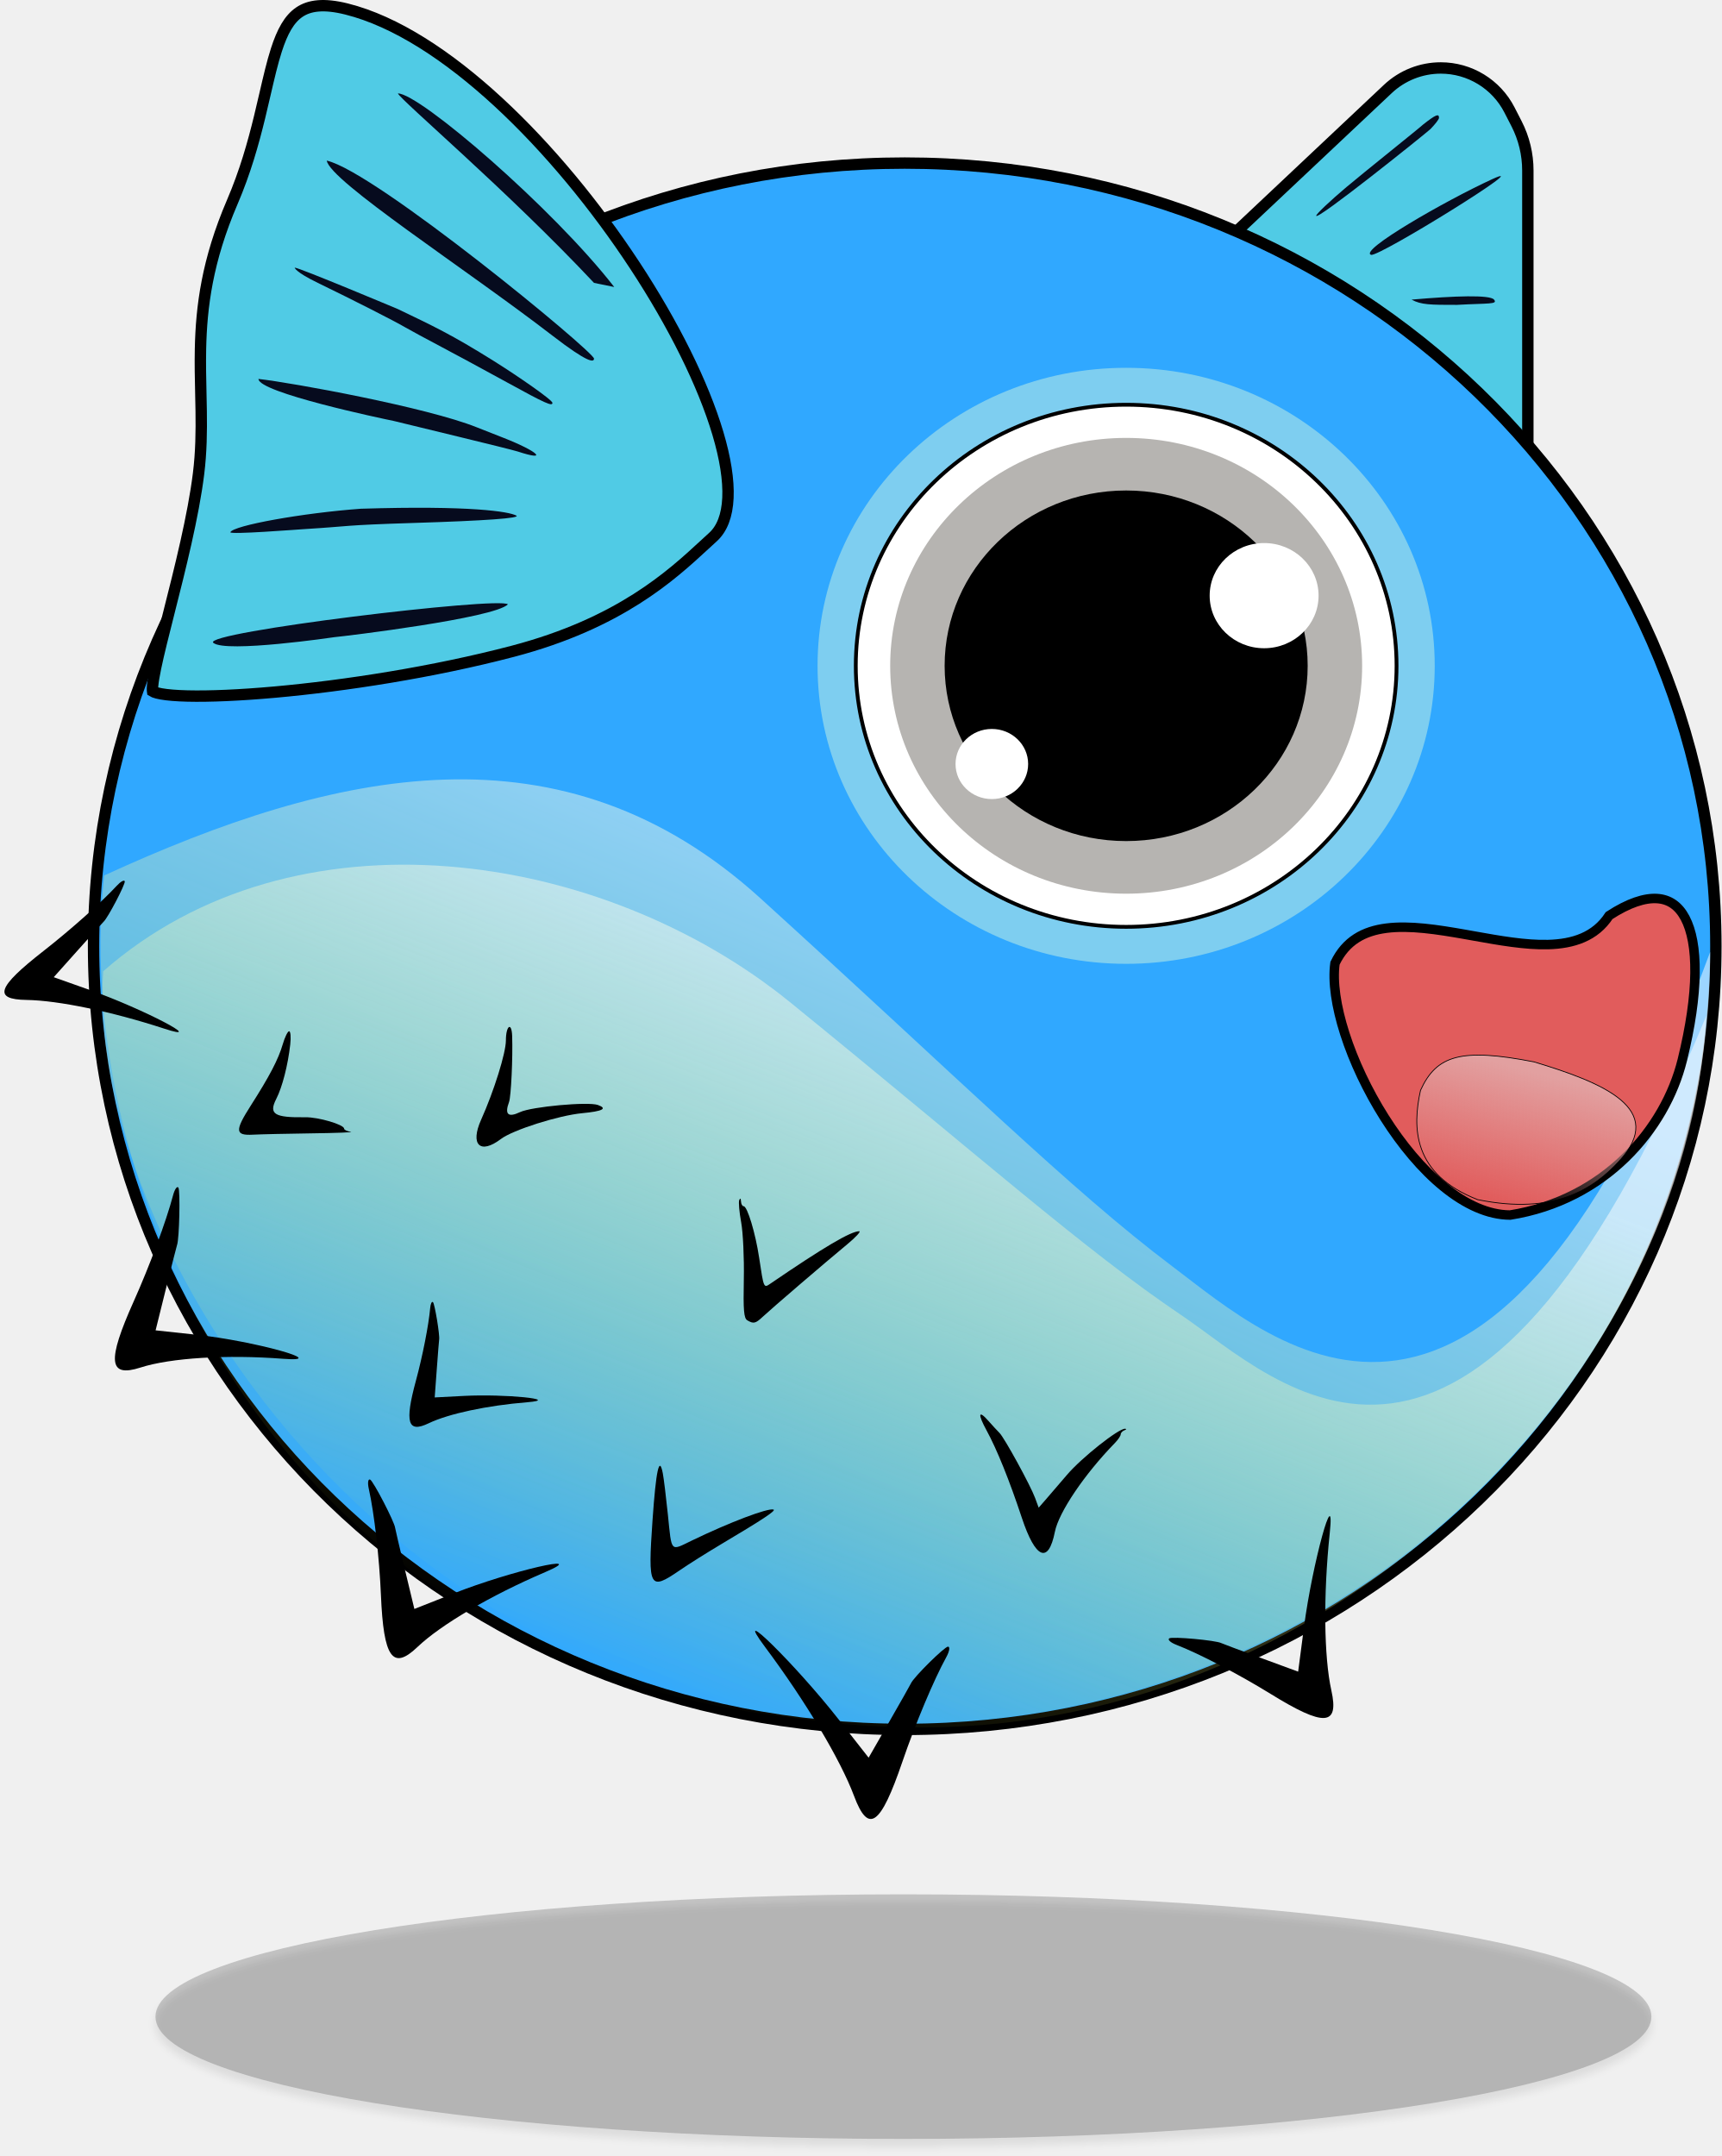
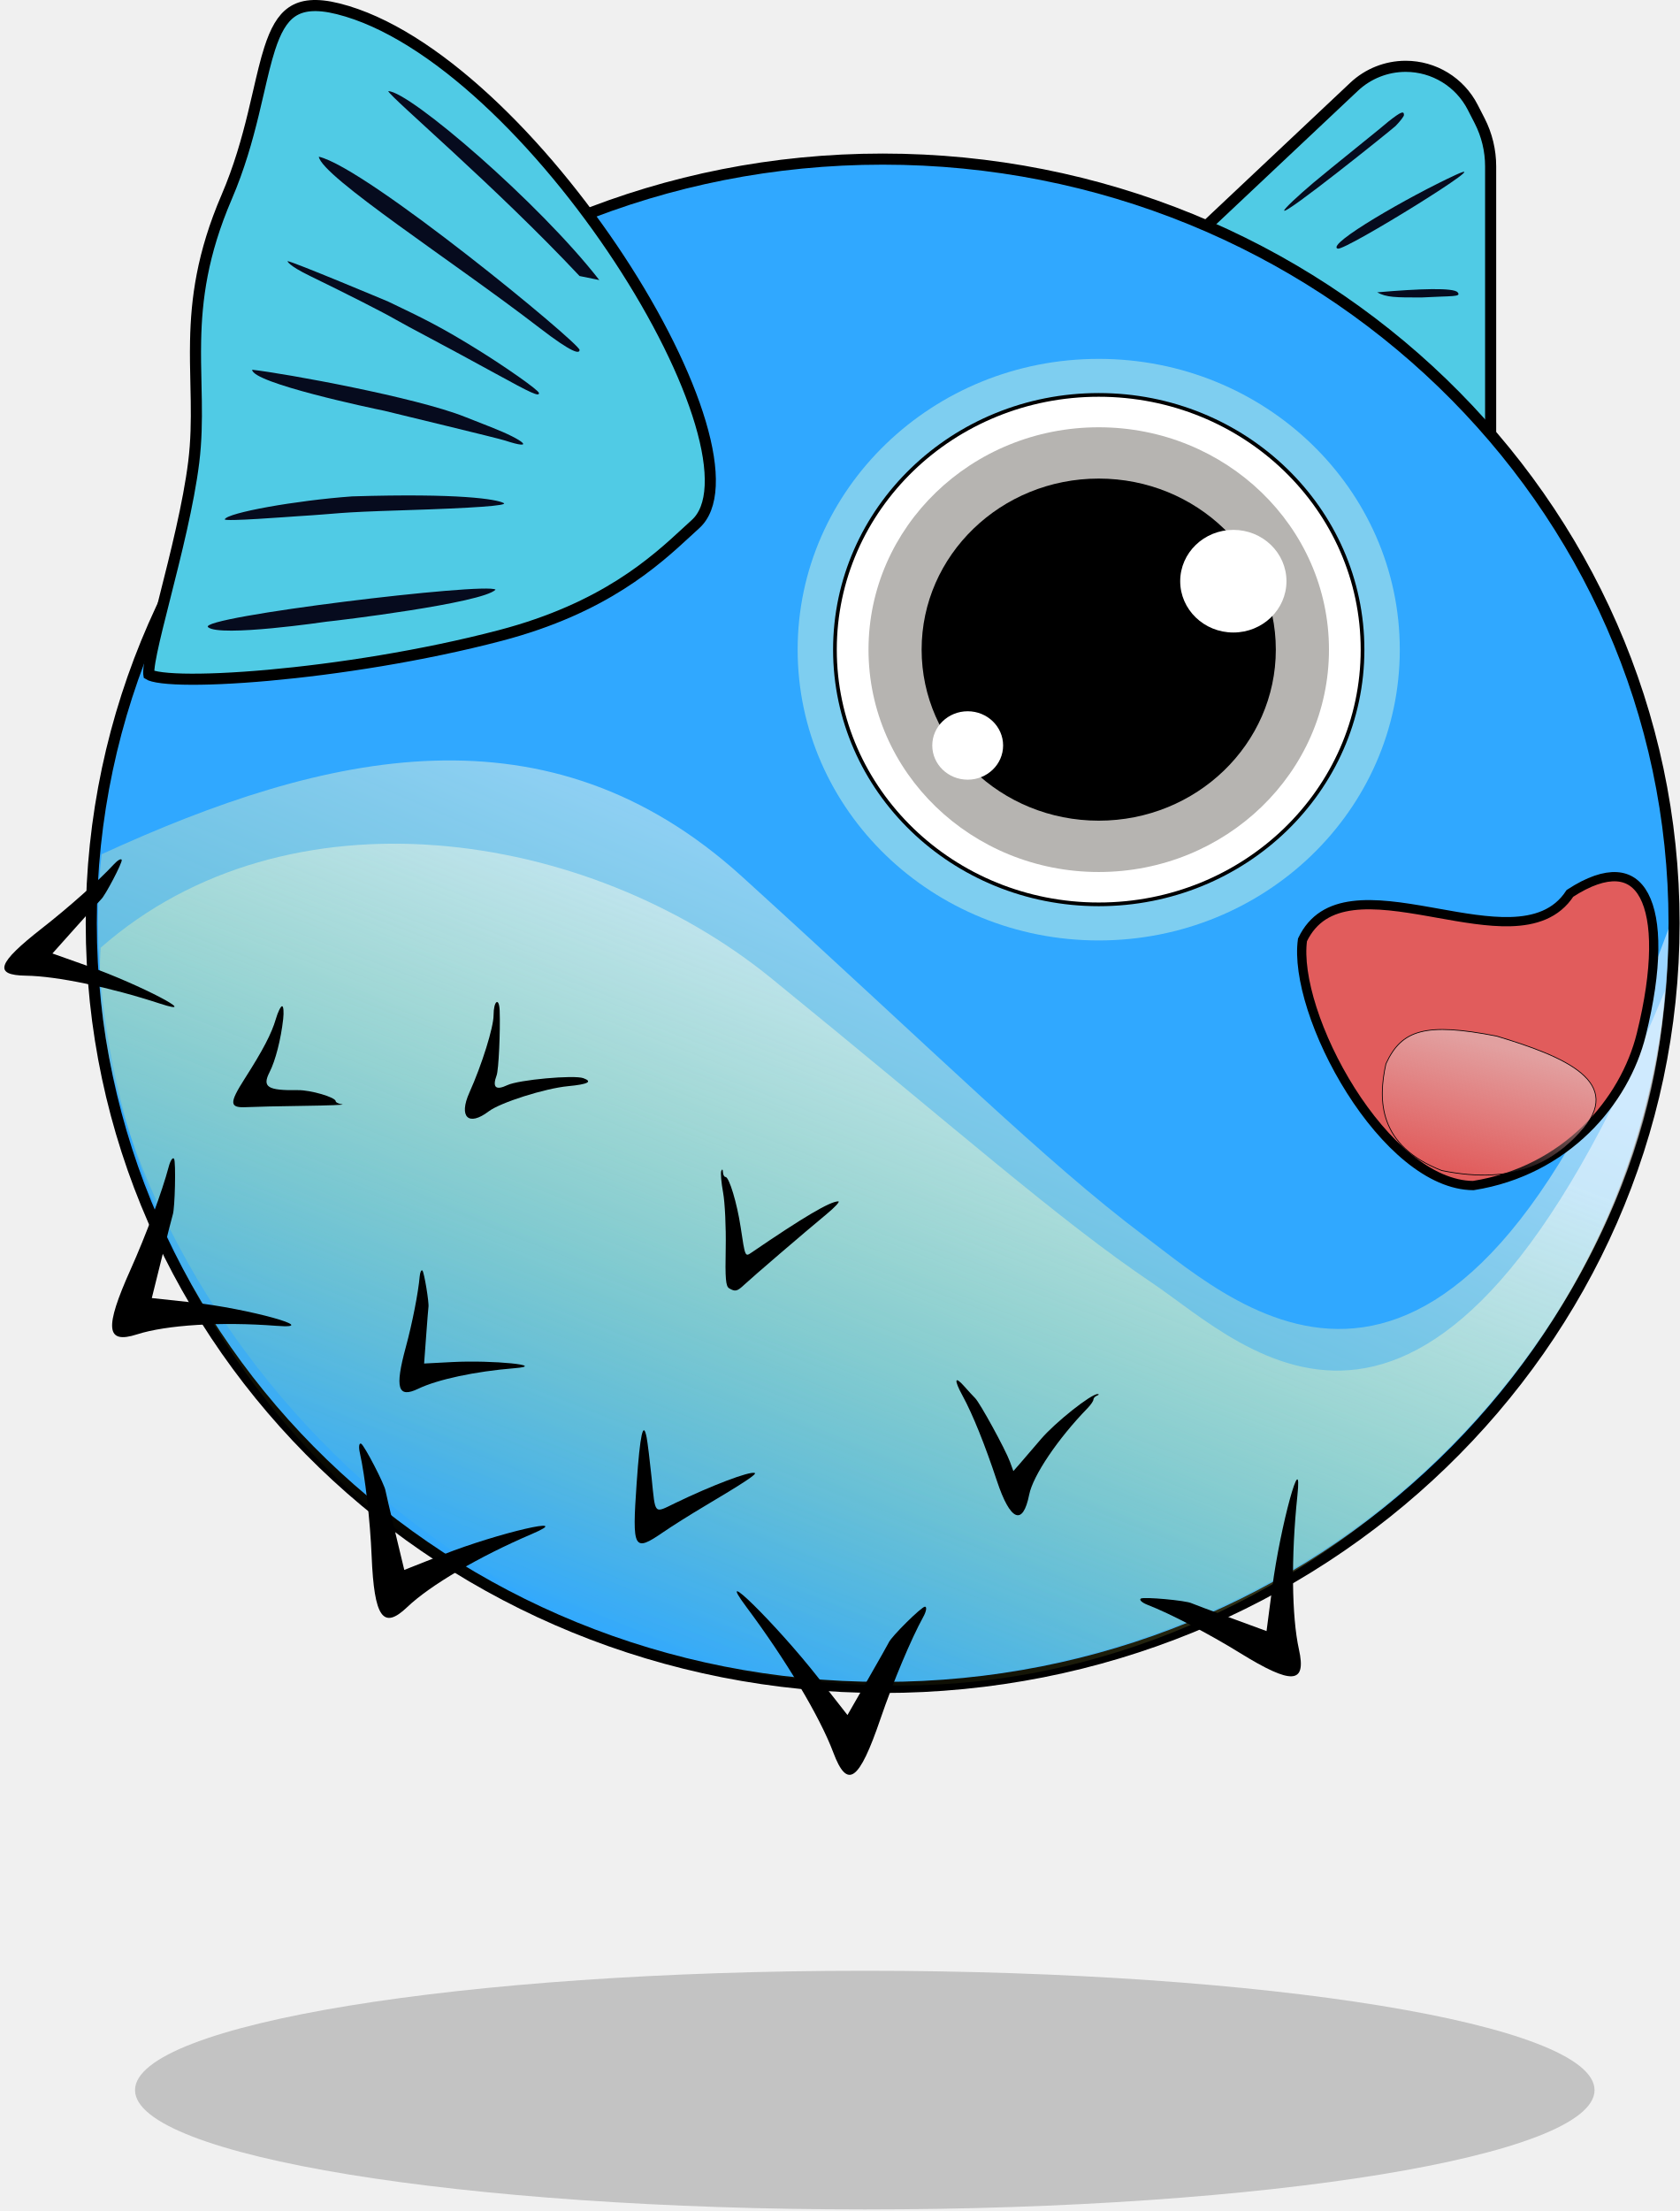
- <svg xmlns="http://www.w3.org/2000/svg" width="908" height="1137" viewBox="0 0 908 1137" fill="none">
-   <g filter="url(#filter0_d)">
-     <ellipse cx="476.5" cy="1063.5" rx="394.5" ry="64.5" fill="black" fill-opacity="0.19" />
-   </g>
-   <path d="M652.418 123.464L804.244 234.413C804.905 234.896 805.834 234.424 805.834 233.606L805.834 89.914C805.834 81.34 803.792 72.888 799.878 65.26L796.137 57.971C789.165 44.385 775.179 35.842 759.908 35.842C749.533 35.842 739.549 39.802 731.994 46.915L652.323 121.928C651.867 122.357 651.913 123.094 652.418 123.464Z" fill="#50CBE5" stroke="black" stroke-width="6" />
-   <path d="M49.341 499.013C49.341 727.017 240.787 912.029 477.171 912.029C713.554 912.029 905 727.017 905 499.013C905 271.009 713.554 85.998 477.171 85.998C240.787 85.998 49.341 271.009 49.341 499.013Z" fill="#30A8FF" stroke="black" stroke-width="6" />
-   <ellipse rx="162.758" ry="157.161" transform="matrix(-1 0 0 1 593.962 351.13)" fill="#7ECEF0" />
-   <path d="M451.363 351.111C451.363 427.113 515.178 488.783 593.973 488.783C672.767 488.783 736.583 427.113 736.583 351.111C736.583 275.11 672.767 213.439 593.973 213.439C515.178 213.439 451.363 275.11 451.363 351.111Z" fill="white" stroke="black" stroke-width="2" />
-   <ellipse rx="124.462" ry="120.182" transform="matrix(-1 0 0 1 593.973 351.12)" fill="#B6B4B1" />
-   <ellipse rx="95.74" ry="92.448" transform="matrix(-1 0 0 1 593.967 351.11)" fill="black" />
-   <ellipse rx="28.722" ry="27.734" transform="matrix(-1 0 0 1 666.733 314.123)" fill="white" />
-   <ellipse rx="19.148" ry="18.49" transform="matrix(-1 0 0 1 523.129 402.913)" fill="white" />
-   <path d="M54.923 461.708C35.89 635.088 157.923 909.002 475.5 909.002C706.735 909.002 902 728.519 902 502.002C786.835 815.229 671.454 707.794 618.16 667.712C564.867 627.629 505.863 568.902 401.179 473.824C296.495 378.746 176.738 405.78 54.923 461.708Z" fill="url(#paint0_linear)" fill-opacity="0.52" />
-   <path d="M54.417 512.227C44.898 649.311 198.818 911.002 486.345 911.002C706.231 911.002 889.638 724.341 900 535.625C775.411 836.243 673.643 727.609 623.009 693.526C572.375 659.443 516.316 609.505 416.857 528.657C317.397 447.809 155.317 423.636 54.417 512.227Z" fill="url(#paint1_linear)" fill-opacity="0.52" />
-   <path d="M93.39 656.529C94.572 653.4 95.157 627.879 94.085 626.305C93.392 625.29 92.093 627.227 91.207 630.607C87.691 643.946 78.929 667.555 70.549 686.243C56.349 717.912 57.227 726.613 74.069 721.201C89.985 716.086 119.501 714.274 149.351 716.578C175.104 718.568 134.125 707.201 103.689 703.91L82.064 701.577L87.528 679.58C90.529 667.486 93.171 657.112 93.39 656.529Z" fill="black" />
-   <path d="M208.4 805.726C208.059 802.567 196.928 781.089 195.219 780.29C194.115 779.774 193.803 781.999 194.53 785.226C197.387 797.972 200.1 821.735 200.915 841.227C202.296 874.26 207.085 881.072 220.149 868.6C232.496 856.814 258.9 841.329 287.494 829.107C312.164 818.562 269.157 828.528 239.57 840.208L218.552 848.511L213.534 827.651C210.771 816.183 208.464 806.315 208.4 805.726Z" fill="black" />
-   <path d="M644.17 866.524C641.374 865.045 618.16 862.93 616.679 864.017C615.723 864.72 617.429 866.258 620.468 867.428C632.457 872.059 653.566 883.046 670.21 893.33C698.415 910.757 706.378 910.294 702.2 891.48C698.253 873.7 697.919 841.171 701.348 808.513C704.308 780.337 692.13 824.699 687.776 857.944L684.687 881.565L664.9 874.293C654.02 870.299 644.692 866.799 644.17 866.524Z" fill="black" />
-   <path d="M480.469 887.737C481.757 884.617 498.283 868.268 500.039 868.375C501.172 868.445 500.751 870.947 499.1 873.927C492.596 885.7 482.769 909.092 475.951 929.061C464.397 962.9 458.046 967.39 450.443 947.108C443.258 927.94 424.849 897.132 403.49 868.531C385.061 843.856 419.821 878.055 442.224 906.637L458.138 926.947L469.086 907.868C475.108 897.381 480.228 888.319 480.469 887.737Z" fill="black" />
-   <path d="M54.652 486.073C56.852 484.137 66.264 466.134 65.801 464.753C65.5 463.862 63.604 464.922 61.595 467.108C53.651 475.733 37.2 490.379 22.816 501.619C-1.558 520.666 -3.751 527.067 13.995 527.334C30.766 527.586 59.203 533.509 86.524 542.44C110.097 550.147 75.436 532.053 47.904 522.277L28.341 515.335L41.126 501.03C48.153 493.164 54.243 486.434 54.652 486.073Z" fill="black" />
-   <path d="M268.489 581.147C269.556 578.268 270.522 557.673 270.122 546.304C269.855 538.671 266.825 540.854 266.825 548.681C266.825 555.292 260.542 575.4 253.754 590.516C247.823 603.728 253.238 608.995 264.191 600.669C270.479 595.893 294.602 588.238 307.103 587.055C317.878 586.033 320.574 584.623 315.361 582.733C310.26 580.884 280.339 583.62 274.304 586.487C267.973 589.494 266.049 587.729 268.489 581.147Z" fill="black" />
-   <path d="M145.708 579.521C148.897 573.294 151.86 561.753 153.086 550.787C153.512 546.96 153.249 543.828 152.5 543.828C151.752 543.828 150.223 546.96 149.106 550.787C146.814 558.647 142.182 567.526 132.249 583.074C123.762 596.366 123.96 598.908 133.428 598.388C137.249 598.179 151.197 597.864 164.424 597.688C177.651 597.516 186.902 597.146 184.982 596.871C183.061 596.593 181.491 595.842 181.491 595.205C181.491 593.088 167.907 589.095 161.065 589.201C144.653 589.454 141.612 587.535 145.708 579.521Z" fill="black" />
-   <path d="M392.217 636.128C391.518 636.128 390.894 634.974 390.824 633.564C390.746 631.942 390.409 631.693 389.901 632.887C389.459 633.927 389.912 639.19 390.909 644.585C391.902 649.984 392.535 663.521 392.314 674.671C391.984 691.032 392.337 695.204 394.144 696.281C397.434 698.248 398.485 698.002 402.352 694.365C406.688 690.289 435.361 665.693 446.765 656.273C451.396 652.445 454.278 649.314 453.173 649.314C448.743 649.314 434.426 657.76 406.324 676.953C402.779 679.37 402.833 679.495 400.393 663.25C398.442 650.281 394.175 636.128 392.217 636.128Z" fill="black" />
-   <path d="M231.617 706.452C232.055 704.291 229.313 687.633 228.37 686.725C227.761 686.139 227.094 687.538 226.892 689.831C226.086 698.881 222.886 715.173 219.344 728.223C213.344 750.339 215.031 755.902 226.117 750.577C236.594 745.544 256.969 741.2 278.085 739.497C296.304 738.028 266.302 735.032 244.654 736.157L229.274 736.959L230.372 722.07C230.973 713.884 231.535 706.855 231.617 706.452Z" fill="black" />
-   <path d="M527.154 755.66C526.056 754.576 523.411 751.708 521.277 749.287C516.041 743.343 515.603 745.665 520.327 754.309C525.792 764.312 532.359 780.582 538.946 800.437C546.141 822.12 552.964 825.007 556.381 807.81C558.425 797.525 571.927 777.531 587.939 761.078C589.677 759.294 591.097 757.206 591.097 756.441C591.097 755.671 591.969 754.712 593.036 754.305C594.103 753.899 594.277 753.521 593.424 753.463C590.03 753.243 570.415 768.799 562.762 777.783C558.293 783.028 553.103 789.068 551.23 791.203L547.824 795.09L545.939 789.962C543.492 783.318 529.745 758.217 527.154 755.66Z" fill="black" />
-   <path d="M352.261 798.752C351.306 789.486 350.104 779.713 349.596 777.032C347.742 767.297 346.004 775.201 344.158 801.774C341.671 837.529 342.529 839.104 358.49 828.134C363.114 824.952 373.183 818.619 380.863 814.059C402.271 801.345 409.443 796.599 407.992 796.097C405.129 795.112 384.878 802.785 365.057 812.363C353.354 818.018 354.359 819.088 352.261 798.752Z" fill="black" />
-   <path d="M731.311 489.481C719.373 490.993 709.825 496.069 704.118 507.978C702.766 517.722 704.698 530.816 709.301 545.167C713.943 559.642 721.227 575.163 730.252 589.416C739.282 603.678 749.997 616.58 761.458 625.89C772.878 635.166 784.833 640.714 796.48 640.775C846.5 632.821 878.313 595.414 887.289 559.045C891.671 541.287 893.84 525.866 893.996 513.184C894.152 500.458 892.277 490.703 888.775 484.112C885.342 477.649 880.388 474.257 873.975 473.862C867.445 473.459 859.009 476.137 848.702 482.845C841.402 494.065 829.672 497.773 816.502 498.126C804.502 498.448 790.806 495.997 777.322 493.585C775.908 493.332 774.496 493.08 773.09 492.831C758.077 490.175 743.559 487.93 731.311 489.481Z" fill="#E15C5C" stroke="black" stroke-width="5" />
-   <path d="M749.226 574.99C747.03 584.844 746.014 595.92 749.815 606.195C753.613 616.465 762.236 625.966 779.39 632.645C799.602 636.792 814.915 635.344 826.833 631.057C838.754 626.769 847.295 619.634 853.952 612.384C860.335 605.432 862.964 599.387 862.796 594.069C862.628 588.753 859.664 584.112 854.743 579.972C849.821 575.831 842.96 572.209 835.045 568.935C827.135 565.663 818.185 562.743 809.088 560.003C789.819 556.235 776.955 555.372 767.857 557.754C758.792 560.128 753.445 565.731 749.226 574.99Z" fill="url(#paint2_linear)" stroke="black" stroke-width="0.4" />
-   <path d="M104.732 249.731C101.954 272.206 94.9 300.074 89.121 322.9L89.105 322.964C86.209 334.404 83.641 344.55 82.049 352.227C81.251 356.079 80.719 359.214 80.506 361.532C80.399 362.695 80.382 363.562 80.427 364.165C80.44 364.343 80.457 364.474 80.472 364.566C80.602 364.648 80.845 364.784 81.265 364.952C82.112 365.289 83.352 365.624 85.03 365.924C88.374 366.521 93.052 366.905 98.901 367.048C110.573 367.334 126.53 366.652 144.99 364.994C181.903 361.677 228.556 354.477 270.492 343.462C326.794 328.673 354.162 303.399 371.425 287.457C373.027 285.977 374.542 284.578 375.985 283.275C380.817 278.913 383.508 271.978 383.939 262.56C384.37 253.149 382.519 241.606 378.642 228.564C370.893 202.499 355.241 171.069 334.818 139.968C314.407 108.885 289.325 78.273 262.824 53.815C236.275 29.311 208.537 11.203 182.83 4.759C170.689 1.715 163.113 2.855 157.879 6.408C152.516 10.047 148.884 16.682 145.768 26.368C143.607 33.085 141.805 40.869 139.78 49.616C138.886 53.48 137.948 57.532 136.917 61.762C133.58 75.448 129.324 90.701 122.511 106.548C109.26 137.369 106.187 161.846 105.74 184.174C105.581 192.072 105.75 199.656 105.919 207.216C105.991 210.42 106.062 213.619 106.108 216.836C106.263 227.586 106.132 238.403 104.732 249.731Z" fill="#50CBE5" stroke="black" stroke-width="6" />
-   <path d="M323.972 151.36C291.552 109.639 221.332 49.258 209.86 49.258C211.5 53.002 267.667 100.567 313.302 149.189L323.972 151.36Z" fill="#060B1E" />
-   <path d="M313.302 189.126C313.302 185.503 198 90.502 172.345 84.699C174 95.502 245.5 141.654 291.376 177.002C309.986 191.342 313.302 191.226 313.302 189.126Z" fill="#060B1E" />
-   <path d="M260.757 190.575C237.965 176.28 228.031 171.728 209.86 163.002C209.86 163.002 157.733 141.099 155.415 141.136C155.415 141.136 155.505 143.292 167.647 149.189C187.459 158.814 207.436 168.977 213.849 172.691C216.434 174.188 224.891 178.764 232.644 182.858C240.396 186.952 256.168 195.482 267.691 201.807C287.566 212.723 291.376 214.435 291.376 212.463C291.376 210.905 272.922 198.206 260.757 190.575Z" fill="#060B1E" />
-   <path d="M251.438 225.339C225.118 214.788 154 201.807 136.323 199.839C136.323 207.002 201.238 220.704 207.698 222.002C215.882 224.053 268.948 236.759 273.122 238.129C289.563 243.528 283.819 238.046 265.534 230.885C259.504 228.526 253.161 226.028 251.438 225.339Z" fill="#060B1E" />
-   <path d="M272.303 271.892C268.419 269.803 248.5 266.502 190.357 268.287C159.749 270.507 122.925 277.133 121.507 280.678C120.955 282.062 156.712 279.265 161 279.002C185.5 277.502 179.624 276.986 218.548 275.775C256.078 274.608 274.833 273.254 272.303 271.892Z" fill="#060B1E" />
-   <path d="M176.5 336.002C182.1 335.494 260.757 326.002 267.895 318.711C263.5 314.502 106 333.502 112.5 339.002C119 344.502 176.5 336.002 176.5 336.002Z" fill="#060B1E" />
-   <path d="M754.5 68.036C757.055 65.38 758.98 62.887 758.978 62.165C758.971 59.727 757.282 60.426 750.69 65.592C749.021 67.224 718.868 91.31 710.152 98.664C701.436 106.018 694.263 112.814 694.218 113.761C694.06 116.834 751.438 70.852 754.5 68.036Z" fill="#060B1E" />
-   <path d="M787 94.502C812.001 83.002 727.203 135.679 723.168 134.392C716.434 132.241 762 106.002 787 94.502Z" fill="#060B1E" />
-   <path d="M768.412 160.778C785.084 159.854 790.144 160.603 788 158.002C785.857 155.401 767.5 156.002 744.5 158.002C749.5 160.778 754.5 160.778 768.412 160.778Z" fill="#060B1E" />
+ <svg xmlns="http://www.w3.org/2000/svg" viewBox="0 0 908 1195" fill="none">
+   <ellipse cx="467.5" cy="1129.66" rx="394.5" ry="64.5" fill="black" fill-opacity="0.19" />
+   <path d="M652.418 123.462L804.244 234.411C804.905 234.894 805.834 234.422 805.834 233.604L805.834 89.912C805.834 81.338 803.792 72.887 799.878 65.258L796.137 57.969C789.165 44.383 775.179 35.84 759.908 35.84C749.533 35.84 739.548 39.8 731.994 46.913L652.323 121.926C651.867 122.355 651.913 123.092 652.418 123.462Z" fill="#50CBE5" stroke="black" stroke-width="6" />
+   <path d="M49.341 499.011C49.341 727.015 240.787 912.027 477.171 912.027C713.554 912.027 905 727.015 905 499.011C905 271.007 713.554 85.996 477.171 85.996C240.787 85.996 49.341 271.007 49.341 499.011Z" fill="#30A8FF" stroke="black" stroke-width="6" />
+   <ellipse rx="162.758" ry="157.161" transform="matrix(-1 0 0 1 593.962 351.128)" fill="#7ECEF0" />
+   <path d="M451.362 351.109C451.362 427.111 515.178 488.781 593.972 488.781C672.767 488.781 736.582 427.111 736.582 351.109C736.582 275.108 672.767 213.438 593.972 213.438C515.178 213.438 451.362 275.108 451.362 351.109Z" fill="white" stroke="black" stroke-width="2" />
+   <ellipse rx="124.462" ry="120.182" transform="matrix(-1 0 0 1 593.973 351.118)" fill="#B6B4B1" />
+   <ellipse rx="95.74" ry="92.448" transform="matrix(-1 0 0 1 593.966 351.108)" fill="black" />
+   <ellipse rx="28.722" ry="27.734" transform="matrix(-1 0 0 1 666.733 314.121)" fill="white" />
+   <ellipse rx="19.148" ry="18.49" transform="matrix(-1 0 0 1 523.129 402.911)" fill="white" />
+   <path d="M54.923 461.706C35.89 635.086 157.923 909 475.5 909C706.734 909 902 728.517 902 502C786.834 815.227 671.454 707.792 618.16 667.71C564.867 627.628 505.863 568.901 401.179 473.822C296.495 378.744 176.737 405.778 54.923 461.706Z" fill="url(#paint0_linear)" fill-opacity="0.52" />
+   <path d="M54.417 512.225C44.898 649.309 198.818 911 486.344 911C706.23 911 889.637 724.339 900 535.623C775.411 836.241 673.643 727.608 623.009 693.524C572.375 659.441 516.316 609.503 416.857 528.655C317.397 447.807 155.317 423.635 54.417 512.225Z" fill="url(#paint1_linear)" fill-opacity="0.52" />
+   <path d="M93.39 656.527C94.572 653.398 95.157 627.877 94.085 626.303C93.392 625.288 92.093 627.225 91.206 630.605C87.691 643.944 78.929 667.553 70.549 686.241C56.349 717.91 57.227 726.611 74.069 721.199C89.985 716.084 119.501 714.272 149.351 716.577C175.104 718.566 134.125 707.199 103.688 703.908L82.064 701.575L87.528 679.578C90.529 667.484 93.17 657.11 93.39 656.527Z" fill="black" />
+   <path d="M208.4 805.724C208.059 802.565 196.928 781.087 195.219 780.288C194.115 779.772 193.803 781.997 194.53 785.224C197.387 797.97 200.1 821.733 200.915 841.225C202.296 874.258 207.085 881.07 220.149 868.598C232.496 856.812 258.9 841.327 287.494 829.105C312.164 818.56 269.157 828.526 239.57 840.206L218.552 848.509L213.534 827.649C210.771 816.181 208.464 806.313 208.4 805.724Z" fill="black" />
+   <path d="M644.17 866.522C641.374 865.044 618.16 862.928 616.679 864.015C615.723 864.718 617.429 866.256 620.468 867.426C632.457 872.057 653.566 883.044 670.21 893.328C698.415 910.755 706.378 910.292 702.2 891.478C698.253 873.698 697.919 841.169 701.348 808.511C704.308 780.335 692.13 824.697 687.776 857.942L684.687 881.563L664.9 874.291C654.02 870.297 644.692 866.797 644.17 866.522Z" fill="black" />
+   <path d="M480.469 887.735C481.757 884.615 498.283 868.266 500.039 868.373C501.172 868.443 500.751 870.945 499.1 873.925C492.595 885.698 482.769 909.09 475.951 929.059C464.396 962.898 458.046 967.388 450.443 947.106C443.258 927.938 424.849 897.13 403.49 868.529C385.061 843.854 419.821 878.053 442.224 906.635L458.137 926.945L469.086 907.866C475.107 897.379 480.228 888.317 480.469 887.735Z" fill="black" />
+   <path d="M54.652 486.071C56.852 484.135 66.264 466.132 65.801 464.751C65.5 463.86 63.604 464.92 61.595 467.106C53.651 475.731 37.2 490.377 22.816 501.617C-1.558 520.664 -3.752 527.065 13.995 527.332C30.766 527.584 59.203 533.507 86.524 542.439C110.097 550.145 75.436 532.051 47.904 522.275L28.341 515.333L41.126 501.028C48.152 493.162 54.242 486.432 54.652 486.071Z" fill="black" />
+   <path d="M268.489 581.145C269.556 578.266 270.522 557.671 270.122 546.302C269.855 538.669 266.825 540.852 266.825 548.679C266.825 555.29 260.542 575.398 253.754 590.514C247.823 603.726 253.238 608.993 264.191 600.667C270.479 595.891 294.602 588.236 307.103 587.053C317.878 586.031 320.574 584.621 315.361 582.731C310.26 580.882 280.339 583.618 274.304 586.485C267.973 589.493 266.049 587.727 268.489 581.145Z" fill="black" />
+   <path d="M145.708 579.519C148.897 573.292 151.86 561.751 153.086 550.785C153.512 546.958 153.249 543.826 152.5 543.826C151.752 543.826 150.223 546.958 149.106 550.785C146.814 558.645 142.182 567.524 132.249 583.072C123.762 596.364 123.96 598.906 133.428 598.386C137.249 598.177 151.197 597.862 164.424 597.686C177.651 597.514 186.902 597.144 184.982 596.869C183.061 596.591 181.491 595.84 181.491 595.203C181.491 593.086 167.907 589.093 161.065 589.199C144.653 589.452 141.612 587.533 145.708 579.519Z" fill="black" />
+   <path d="M392.217 636.126C391.518 636.126 390.894 634.972 390.824 633.562C390.746 631.94 390.409 631.691 389.901 632.885C389.459 633.925 389.912 639.188 390.909 644.583C391.902 649.982 392.535 663.52 392.314 674.669C391.984 691.03 392.337 695.202 394.144 696.279C397.434 698.246 398.485 698 402.352 694.363C406.688 690.287 435.361 665.691 446.765 656.271C451.396 652.443 454.278 649.312 453.173 649.312C448.743 649.312 434.426 657.758 406.324 676.951C402.779 679.368 402.833 679.493 400.393 663.248C398.442 650.279 394.175 636.126 392.217 636.126Z" fill="black" />
+   <path d="M231.617 706.45C232.055 704.289 229.313 687.631 228.37 686.723C227.761 686.137 227.094 687.536 226.892 689.829C226.086 698.879 222.886 715.171 219.344 728.221C213.344 750.337 215.031 755.9 226.117 750.575C236.594 745.542 256.969 741.198 278.085 739.495C296.304 738.026 266.302 735.03 244.654 736.155L229.274 736.957L230.372 722.068C230.973 713.882 231.535 706.853 231.617 706.45Z" fill="black" />
+   <path d="M527.154 755.659C526.056 754.574 523.411 751.706 521.277 749.285C516.041 743.341 515.603 745.663 520.327 754.307C525.792 764.31 532.359 780.58 538.946 800.435C546.141 822.118 552.964 825.005 556.381 807.808C558.425 797.523 571.927 777.529 587.939 761.076C589.677 759.292 591.097 757.204 591.097 756.439C591.097 755.67 591.969 754.71 593.036 754.303C594.103 753.897 594.277 753.52 593.424 753.461C590.03 753.241 570.415 768.797 562.762 777.781C558.293 783.026 553.103 789.066 551.23 791.202L547.824 795.088L545.939 789.96C543.492 783.316 529.745 758.215 527.154 755.659Z" fill="black" />
+   <path d="M352.261 798.75C351.306 789.484 350.104 779.712 349.596 777.03C347.742 767.295 346.004 775.199 344.158 801.772C341.671 837.527 342.529 839.102 358.49 828.133C363.114 824.95 373.183 818.617 380.863 814.057C402.271 801.344 409.443 796.597 407.992 796.095C405.129 795.11 384.878 802.783 365.057 812.361C353.354 818.016 354.359 819.086 352.261 798.75Z" fill="black" />
+   <path d="M731.311 489.479C719.372 490.991 709.825 496.068 704.118 507.976C702.765 517.721 704.697 530.814 709.3 545.166C713.943 559.64 721.227 575.161 730.251 589.414C739.281 603.676 749.997 616.578 761.458 625.888C772.878 635.164 784.833 640.712 796.479 640.773C846.5 632.819 878.313 595.412 887.288 559.043C891.671 541.285 893.84 525.864 893.995 513.182C894.151 500.456 892.277 490.701 888.775 484.11C885.342 477.647 880.388 474.255 873.975 473.86C867.445 473.457 859.008 476.135 848.702 482.843C841.401 494.063 829.672 497.772 816.502 498.124C804.502 498.446 790.806 495.995 777.321 493.583C775.908 493.33 774.496 493.078 773.089 492.829C758.076 490.174 743.559 487.928 731.311 489.479Z" fill="#E15C5C" stroke="black" stroke-width="5" />
+   <path d="M749.226 574.988C747.03 584.842 746.014 595.918 749.815 606.193C753.613 616.463 762.236 625.964 779.39 632.643C799.602 636.79 814.915 635.342 826.833 631.055C838.754 626.767 847.295 619.632 853.952 612.382C860.335 605.43 862.964 599.385 862.796 594.067C862.628 588.751 859.664 584.11 854.743 579.97C849.821 575.829 842.96 572.207 835.045 568.933C827.135 565.661 818.185 562.742 809.088 560.001C789.819 556.233 776.955 555.37 767.857 557.752C758.792 560.126 753.445 565.729 749.226 574.988Z" fill="url(#paint2_linear)" stroke="black" stroke-width="0.4" />
+   <path d="M104.732 249.73C101.954 272.204 94.9 300.072 89.121 322.898L89.105 322.962C86.209 334.402 83.641 344.548 82.049 352.225C81.25 356.077 80.719 359.212 80.506 361.53C80.399 362.693 80.382 363.56 80.427 364.164C80.44 364.341 80.457 364.472 80.472 364.564C80.601 364.646 80.845 364.783 81.265 364.95C82.112 365.287 83.352 365.622 85.03 365.922C88.374 366.519 93.052 366.903 98.901 367.046C110.573 367.332 126.53 366.651 144.99 364.992C181.903 361.675 228.556 354.475 270.492 343.46C326.794 328.671 354.162 303.397 371.425 287.455C373.027 285.975 374.542 284.576 375.985 283.273C380.817 278.911 383.508 271.976 383.939 262.558C384.37 253.147 382.519 241.604 378.642 228.562C370.893 202.497 355.24 171.067 334.817 139.966C314.406 108.883 289.325 78.271 262.824 53.813C236.275 29.309 208.537 11.201 182.83 4.757C170.689 1.713 163.113 2.853 157.879 6.406C152.516 10.045 148.884 16.68 145.767 26.366C143.607 33.083 141.805 40.867 139.78 49.614C138.886 53.478 137.948 57.53 136.917 61.76C133.58 75.447 129.324 90.699 122.51 106.546C109.26 137.367 106.187 161.844 105.739 184.172C105.581 192.07 105.75 199.654 105.919 207.214C105.99 210.418 106.062 213.617 106.108 216.834C106.263 227.584 106.132 238.401 104.732 249.73Z" fill="#50CBE5" stroke="black" stroke-width="6" />
+   <path d="M323.972 151.358C291.552 109.637 221.332 49.256 209.86 49.256C211.5 53 267.667 100.565 313.302 149.187L323.972 151.358Z" fill="#060B1E" />
+   <path d="M313.302 189.124C313.302 185.501 198 90.5 172.345 84.697C174 95.5 245.5 141.652 291.375 177C309.986 191.34 313.302 191.224 313.302 189.124Z" fill="#060B1E" />
+   <path d="M260.757 190.573C237.965 176.278 228.031 171.726 209.86 163C209.86 163 157.733 141.097 155.415 141.134C155.415 141.134 155.505 143.29 167.647 149.187C187.459 158.812 207.436 168.975 213.849 172.689C216.434 174.186 224.891 178.762 232.644 182.856C240.396 186.95 256.168 195.48 267.691 201.805C287.566 212.721 291.375 214.433 291.375 212.461C291.375 210.903 272.922 198.204 260.757 190.573Z" fill="#060B1E" />
+   <path d="M251.438 225.337C225.118 214.786 154 201.805 136.323 199.837C136.323 207 201.238 220.702 207.698 222C215.881 224.051 268.948 236.757 273.122 238.127C289.563 243.526 283.819 238.044 265.533 230.883C259.504 228.524 253.16 226.026 251.438 225.337Z" fill="#060B1E" />
+   <path d="M272.303 271.89C268.419 269.801 248.5 266.5 190.356 268.285C159.749 270.505 122.925 277.131 121.507 280.676C120.955 282.06 156.712 279.263 161 279C185.5 277.5 179.624 276.984 218.548 275.773C256.078 274.606 274.833 273.252 272.303 271.89Z" fill="#060B1E" />
+   <path d="M176.5 336C182.099 335.492 260.757 326 267.894 318.709C263.5 314.5 106 333.5 112.5 339C119 344.5 176.5 336 176.5 336Z" fill="#060B1E" />
+   <path d="M754.5 68.034C757.055 65.378 758.979 62.885 758.977 62.163C758.971 59.725 757.282 60.424 750.689 65.59C749.021 67.222 718.868 91.308 710.152 98.662C701.436 106.016 694.263 112.812 694.218 113.759C694.06 116.832 751.438 70.85 754.5 68.034Z" fill="#060B1E" />
+   <path d="M787 94.5C812 83 727.203 135.677 723.168 134.39C716.434 132.239 762 106 787 94.5Z" fill="#060B1E" />
+   <path d="M768.411 160.776C785.083 159.853 790.144 160.601 788 158C785.856 155.399 767.5 156 744.5 158C749.5 160.776 754.5 160.776 768.411 160.776Z" fill="#060B1E" />
  <defs>
-     <filter id="filter0_d" x="78" y="999.002" width="797" height="137" filterUnits="userSpaceOnUse" color-interpolation-filters="sRGB">
-       <feFlood flood-opacity="0" result="BackgroundImageFix" />
-       <feColorMatrix in="SourceAlpha" type="matrix" values="0 0 0 0 0 0 0 0 0 0 0 0 0 0 0 0 0 0 127 0" />
-       <feOffset dy="4" />
-       <feGaussianBlur stdDeviation="2" />
-       <feColorMatrix type="matrix" values="0 0 0 0 0 0 0 0 0 0 0 0 0 0 0 0 0 0 0.08 0" />
-       <feBlend mode="normal" in2="BackgroundImageFix" result="effect1_dropShadow" />
-       <feBlend mode="normal" in="SourceGraphic" in2="effect1_dropShadow" result="shape" />
-     </filter>
-     <linearGradient id="paint0_linear" x1="511.573" y1="426.283" x2="310.296" y2="893.569" gradientUnits="userSpaceOnUse">
+     <linearGradient id="paint0_linear" x1="511.573" y1="426.281" x2="310.296" y2="893.567" gradientUnits="userSpaceOnUse">
      <stop offset="0.027" stop-color="white" />
      <stop offset="0.984" stop-color="#FBFF30" stop-opacity="0" />
    </linearGradient>
-     <linearGradient id="paint1_linear" x1="518.042" y1="499.758" x2="359.937" y2="909.876" gradientUnits="userSpaceOnUse">
+     <linearGradient id="paint1_linear" x1="518.042" y1="499.756" x2="359.937" y2="909.874" gradientUnits="userSpaceOnUse">
      <stop offset="0.027" stop-color="#FEFEFE" />
      <stop offset="0.984" stop-color="#FBFF30" stop-opacity="0" />
    </linearGradient>
-     <linearGradient id="paint2_linear" x1="806.986" y1="564.702" x2="788.726" y2="633.084" gradientUnits="userSpaceOnUse">
+     <linearGradient id="paint2_linear" x1="806.986" y1="564.7" x2="788.726" y2="633.082" gradientUnits="userSpaceOnUse">
      <stop stop-color="#E2A0A0" />
      <stop offset="1" stop-color="#E2A0A0" stop-opacity="0" />
    </linearGradient>
  </defs>
</svg>
